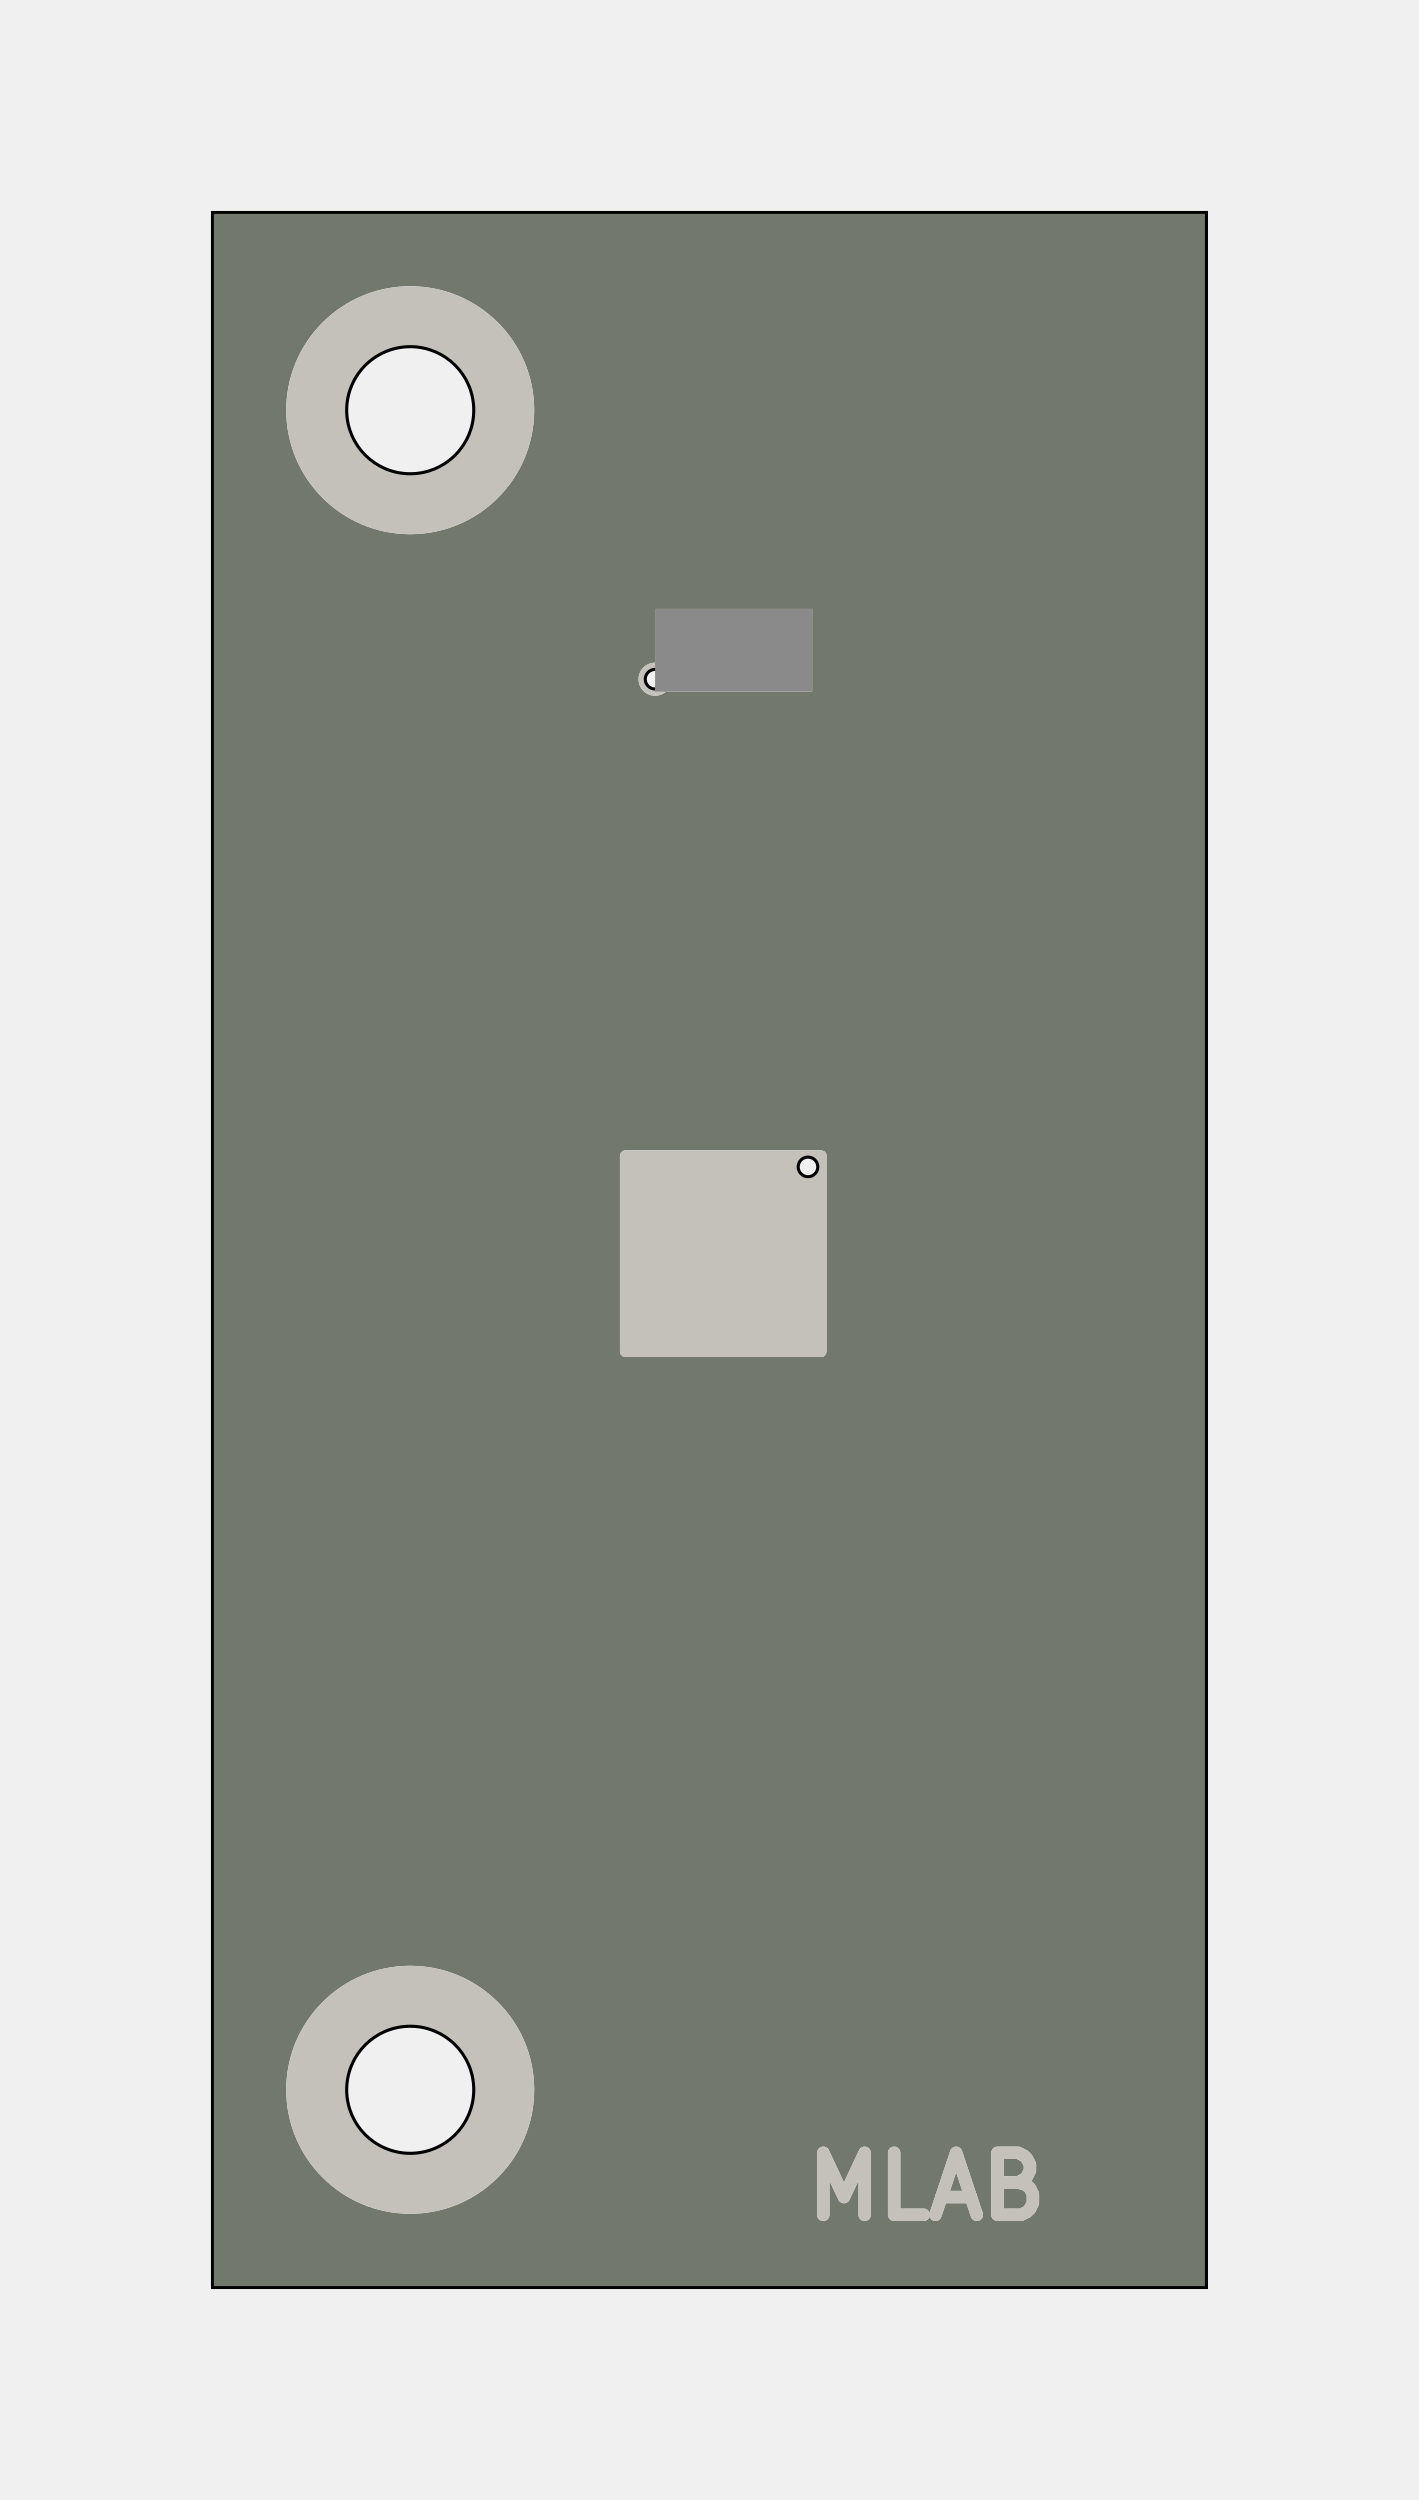
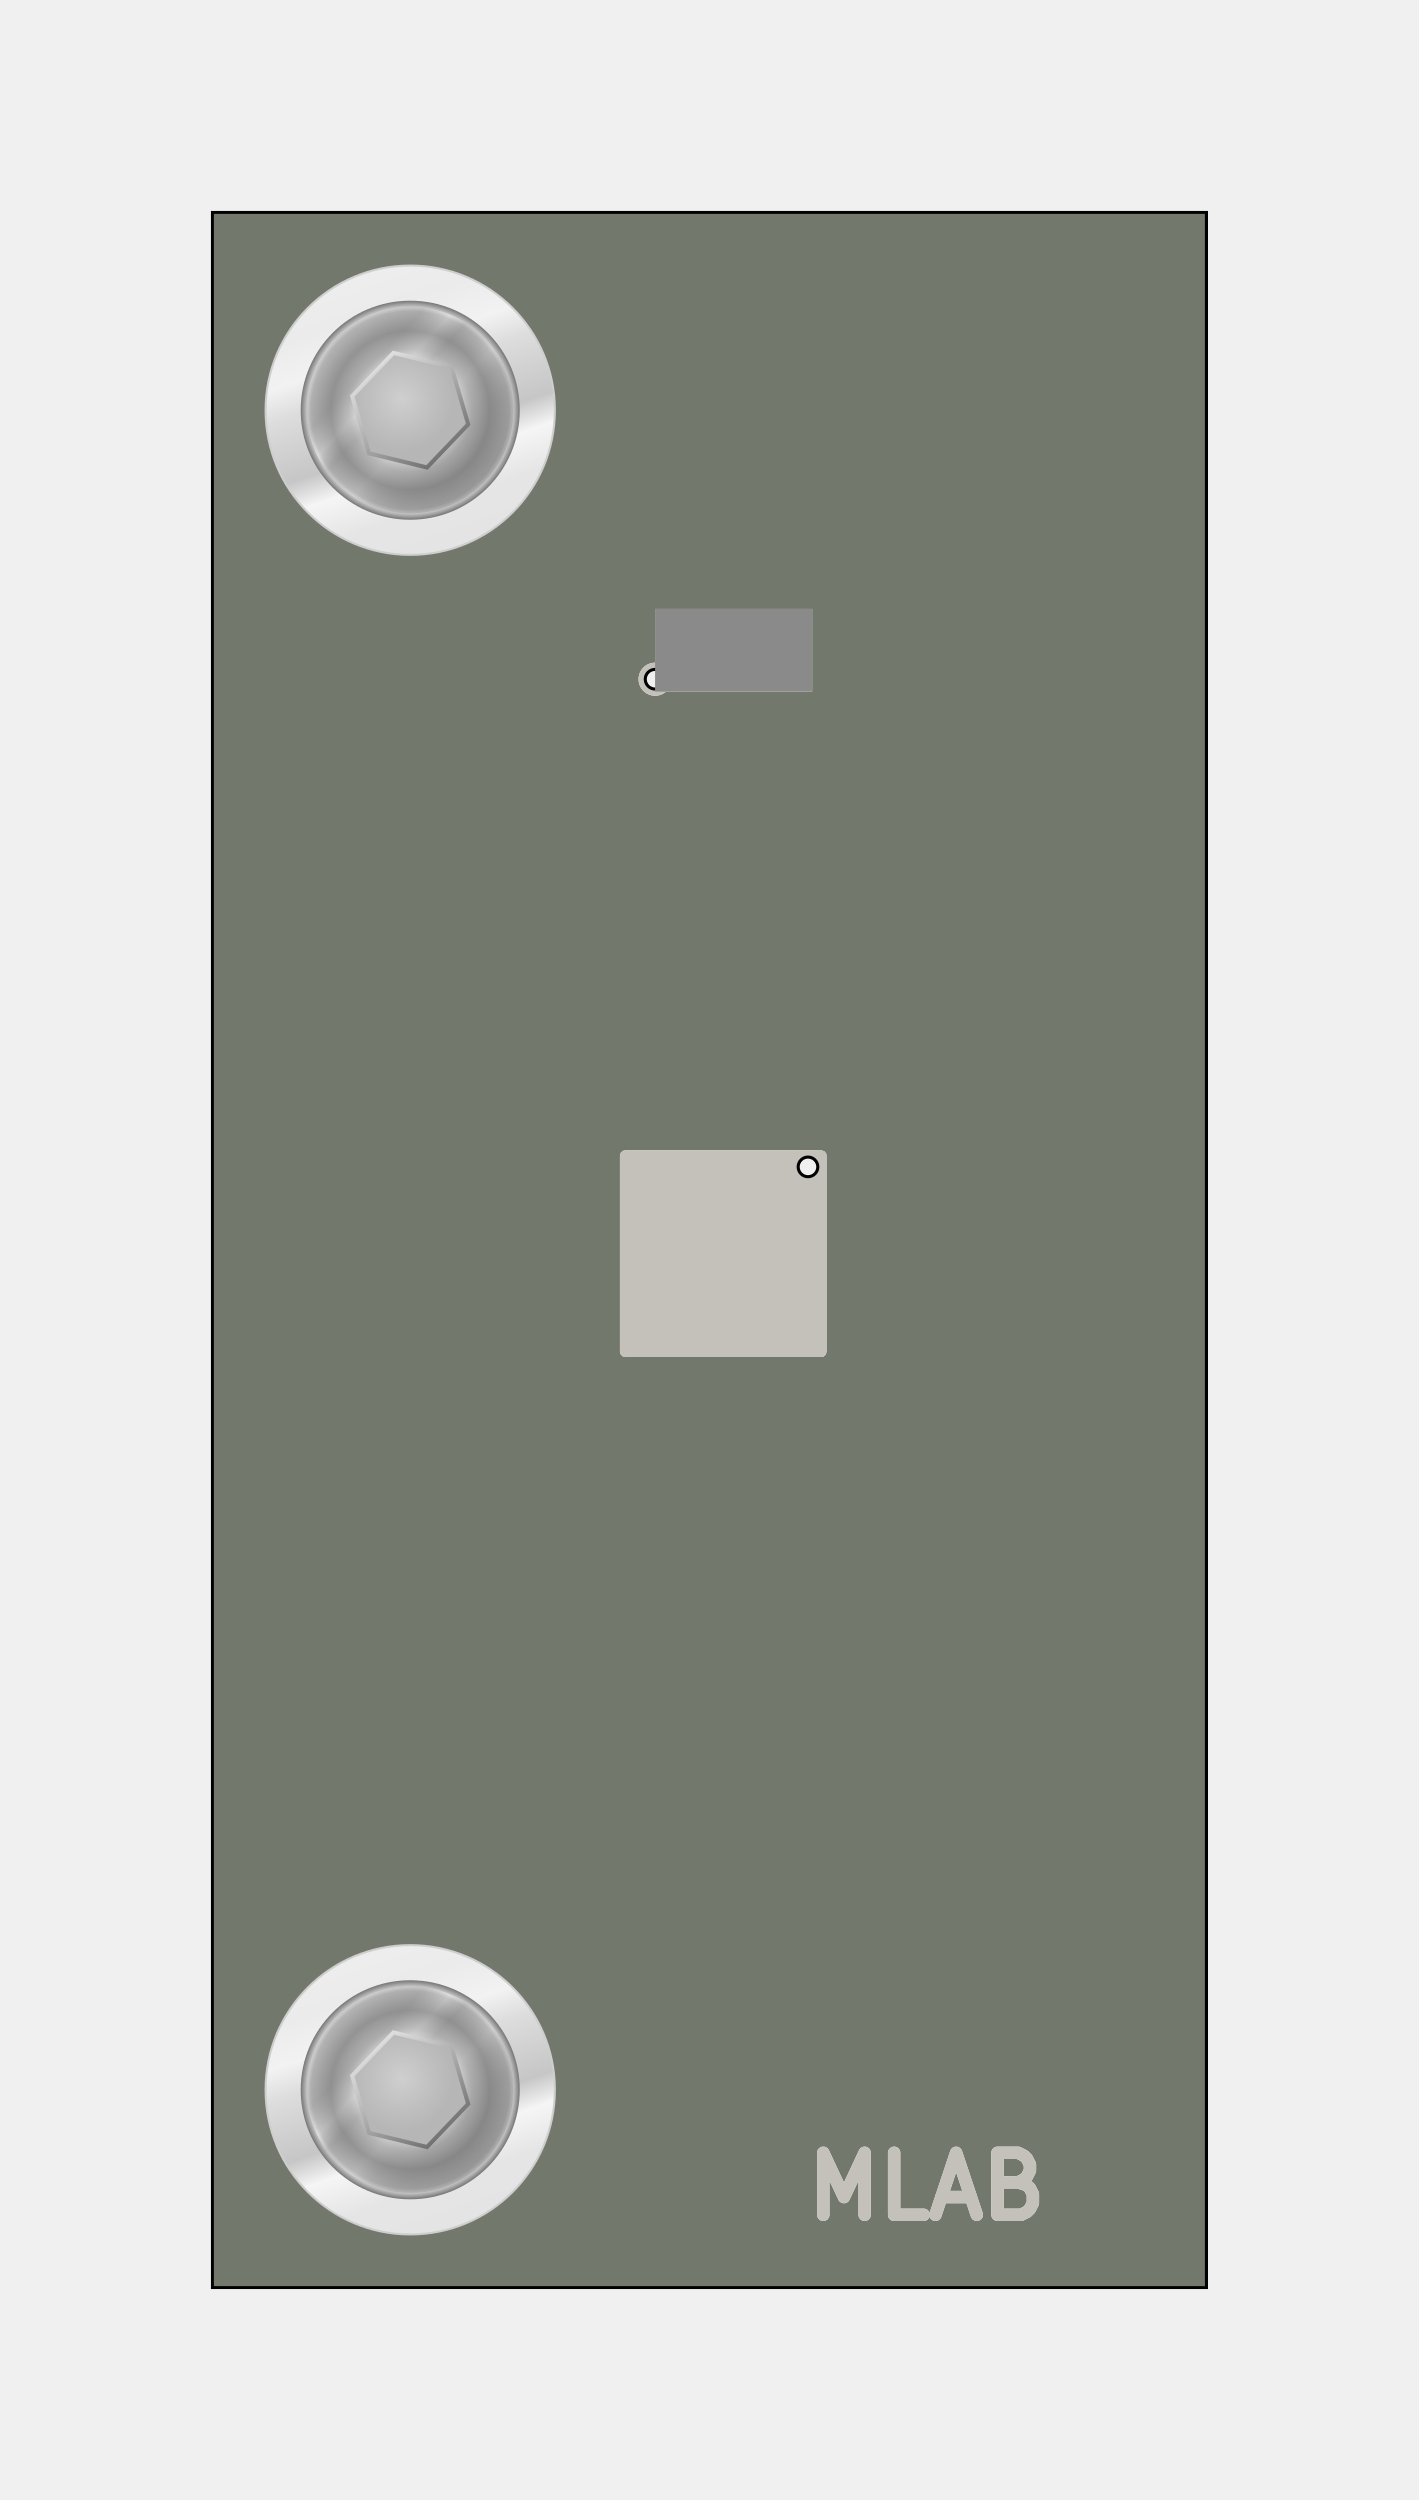
- <svg xmlns="http://www.w3.org/2000/svg" version="1.1" width="34.33mm" height="60.492mm" viewBox="1042491.79 604151.46 343300.0 604920.0">
+ <svg xmlns="http://www.w3.org/2000/svg" xmlns:xlink="http://www.w3.org/1999/xlink" version="1.1" width="34.33mm" height="60.492mm" viewBox="1042491.79 604151.46 343300.0 604920.0">
  <defs>
    <clipPath id="cut-off">
      <path d=" M 1334791.0 655151.0 L 1093491.0 655151.0 L 1093491.0 1158071.0 L 1334791.0 1158071.0 L 1334791.0 655151.0 " style="fill-rule: evenodd;" />
    </clipPath>
    <mask id="pads-mask">
      <g style="fill:#ffffff; fill-opacity:0.0;  stroke:#ffffff; stroke-width:0; stroke-opacity:1;  stroke-linecap:round; stroke-linejoin:round;">
        <g style="fill:#ffffff; fill-opacity:1.0;  stroke:#ffffff; stroke-width:0.01; stroke-opacity:1;  stroke-linecap:round; stroke-linejoin:round;">
          <circle cx="1141751.79" cy="703411.46" r="32000" />
        </g>
        <g style="fill:#ffffff; fill-opacity:1.0;  stroke:#ffffff; stroke-width:0.01; stroke-opacity:1;  stroke-linecap:round; stroke-linejoin:round;">
          <circle cx="1141751.79" cy="1109811.46" r="32000" />
        </g>
        <g style="fill:#ffffff; fill-opacity:1.0;  stroke:#ffffff; stroke-width:0.01; stroke-opacity:1;  stroke-linecap:round; stroke-linejoin:round;">
          <circle cx="1207500" cy="907500" r="4549.5" />
        </g>
        <g style="fill:#ffffff; fill-opacity:1.0;  stroke:#ffffff; stroke-width:0.01; stroke-opacity:1;  stroke-linecap:round; stroke-linejoin:round;">
          <path style="fill:#ffffff; fill-opacity:1.0;  stroke:#ffffff; stroke-width:0.01; stroke-opacity:1;  stroke-linecap:round; stroke-linejoin:round;fill-rule:evenodd;" d="M 1241000,771500 1240847.76,772265.37 1240414.21,772914.21 1239765.37,773347.76 1239000,773500 1201000,773500 1200234.63,773347.76 1199585.79,772914.21 1199152.24,772265.37 1199000,771500 1199000,751500 1199152.24,750734.63 1199585.79,750085.79 1200234.63,749652.24 1201000,749500 1239000,749500 1239765.37,749652.24 1240414.21,750085.79 1240847.76,750734.63 1241000,751500 Z" />
        </g>
        <g style="fill:#ffffff; fill-opacity:1.0;  stroke:#ffffff; stroke-width:0.01; stroke-opacity:1;  stroke-linecap:round; stroke-linejoin:round;">
          <g>
            <path style="fill:#ffffff; fill-opacity:1.0;  stroke:#ffffff; stroke-width:0.01; stroke-opacity:1;  stroke-linecap:round; stroke-linejoin:round;fill-rule:evenodd;" d="M 1334646.81,655296.44 1334791.79,655646.46 1334791.79,1157576.46 1334646.81,1157926.48 1334296.79,1158071.46 1093986.79,1158071.46 1093636.77,1157926.48 1093491.79,1157576.46 1093491.79,655646.46 1093636.77,655296.44 1093986.79,655151.46 1334296.79,655151.46 Z" />
          </g>
        </g>
      </g>
    </mask>
    <mask id="pads-mask-silkscreen">
      <rect x="1092491.79" y="654151.46" width="243300.0" height="504920.0" fill="white" />
      <g style="fill:#000000; fill-opacity:0.0;  stroke:#000000; stroke-width:0; stroke-opacity:1;  stroke-linecap:round; stroke-linejoin:round;">
        <g style="fill:#000000; fill-opacity:1.0;  stroke:#000000; stroke-width:0.01; stroke-opacity:1;  stroke-linecap:round; stroke-linejoin:round;">
          <circle cx="1141751.79" cy="703411.46" r="32000" />
        </g>
        <g style="fill:#000000; fill-opacity:1.0;  stroke:#000000; stroke-width:0.01; stroke-opacity:1;  stroke-linecap:round; stroke-linejoin:round;">
          <circle cx="1141751.79" cy="1109811.46" r="32000" />
        </g>
        <g style="fill:#000000; fill-opacity:1.0;  stroke:#000000; stroke-width:0.01; stroke-opacity:1;  stroke-linecap:round; stroke-linejoin:round;">
          <circle cx="1207500" cy="907500" r="4549.5" />
        </g>
        <g style="fill:#000000; fill-opacity:1.0;  stroke:#000000; stroke-width:0.01; stroke-opacity:1;  stroke-linecap:round; stroke-linejoin:round;">
          <path style="fill:#000000; fill-opacity:1.0;  stroke:#000000; stroke-width:0.01; stroke-opacity:1;  stroke-linecap:round; stroke-linejoin:round;fill-rule:evenodd;" d="M 1241000,771500 1240847.76,772265.37 1240414.21,772914.21 1239765.37,773347.76 1239000,773500 1201000,773500 1200234.63,773347.76 1199585.79,772914.21 1199152.24,772265.37 1199000,771500 1199000,751500 1199152.24,750734.63 1199585.79,750085.79 1200234.63,749652.24 1201000,749500 1239000,749500 1239765.37,749652.24 1240414.21,750085.79 1240847.76,750734.63 1241000,751500 Z" />
        </g>
        <g style="fill:#000000; fill-opacity:1.0;  stroke:#000000; stroke-width:0.01; stroke-opacity:1;  stroke-linecap:round; stroke-linejoin:round;">
          <g>
            <path style="fill:#000000; fill-opacity:1.0;  stroke:#000000; stroke-width:0.01; stroke-opacity:1;  stroke-linecap:round; stroke-linejoin:round;fill-rule:evenodd;" d="M 1334646.81,655296.44 1334791.79,655646.46 1334791.79,1157576.46 1334646.81,1157926.48 1334296.79,1158071.46 1093986.79,1158071.46 1093636.77,1157926.48 1093491.79,1157576.46 1093491.79,655646.46 1093636.77,655296.44 1093986.79,655151.46 1334296.79,655151.46 Z" />
          </g>
        </g>
      </g>
    </mask>
    <mask id="hole-mask">
      <g>
        <rect x="1092491.79" y="654151.46" fill="white" width="243300.0" height="504920.0" />
        <polyline stroke-linecap="round" stroke="black" stroke-width="30000.0" points="-0.0 0 0.0 0" transform="translate(1141751.79 703411.46) rotate(-0.0)" />
        <polyline stroke-linecap="round" stroke="black" stroke-width="30000.0" points="-0.0 0 0.0 0" transform="translate(1141751.79 1109811.46) rotate(-0.0)" />
        <polyline stroke-linecap="round" stroke="black" stroke-width="4000.0" points="-0.0 0 0.0 0" transform="translate(1238000.0 886500.0) rotate(0)" />
        <polyline stroke-linecap="round" stroke="black" stroke-width="4000.0" points="-0.0 0 0.0 0" transform="translate(1201000.0 768500.0) rotate(0)" />
      </g>
    </mask>
  </defs>
  <g transform="" id="boardContainer">
    <g id="substrate" clip-path="url(#cut-off)" mask="url(#hole-mask)">
      <g id="substrate-board" style="fill:#f1f4f3; stroke:#f1f4f3;">
        <path d=" M 1334791.0 655151.0 L 1093491.0 655151.0 L 1093491.0 1158071.0 L 1334791.0 1158071.0 L 1334791.0 655151.0 " style="fill-rule: evenodd;" />
        <g style="fill-opacity: 0.0;stroke-width: 2000;stroke-opacity: 1;stroke-linecap: round;stroke-linejoin: round">
          <path d="M1334791 1158071 L1334791 655151 " />
          <path d="M1093491 1158071 L1093491 655151 " />
          <path d="M1093491 1158071 L1334791 1158071 " />
          <path d="M1093491 655151 L1334791 655151 " />
        </g>
      </g>
      <g id="substrate-clad" style="fill:#72786c; stroke:#72786c;">
        <g style="fill-opacity: 0.0;stroke-width: 0;stroke-opacity: 1;stroke-linecap: round;stroke-linejoin: round">
          <g style="fill-opacity: 1.0;stroke-width: 0.01;stroke-opacity: 1;stroke-linecap: round;stroke-linejoin: round">
            <circle cx="1141751.79" cy="703411.46" r="32000" />
          </g>
          <g style="fill-opacity: 1.0;stroke-width: 0.01;stroke-opacity: 1;stroke-linecap: round;stroke-linejoin: round">
            <circle cx="1141751.79" cy="1109811.46" r="32000" />
          </g>
          <g style="fill-opacity: 1.0;stroke-width: 0.01;stroke-opacity: 1;stroke-linecap: round;stroke-linejoin: round">
            <circle cx="1207500" cy="907500" r="4549.5" />
          </g>
          <g style="fill-opacity: 1.0;stroke-width: 0.01;stroke-opacity: 1;stroke-linecap: round;stroke-linejoin: round">
            <path style="fill-opacity: 1.0;stroke-width: 0.01;stroke-opacity: 1;stroke-linecap: round;stroke-linejoin: round;fill-rule: evenodd" d="M 1241000,771500 1240847.76,772265.37 1240414.21,772914.21 1239765.37,773347.76 1239000,773500 1201000,773500 1200234.63,773347.76 1199585.79,772914.21 1199152.24,772265.37 1199000,771500 1199000,751500 1199152.24,750734.63 1199585.79,750085.79 1200234.63,749652.24 1201000,749500 1239000,749500 1239765.37,749652.24 1240414.21,750085.79 1240847.76,750734.63 1241000,751500 Z" />
          </g>
          <g style="fill-opacity: 1.0;stroke-width: 0.01;stroke-opacity: 1;stroke-linecap: round;stroke-linejoin: round">
            <g>
              <path style="fill-opacity: 1.0;stroke-width: 0.01;stroke-opacity: 1;stroke-linecap: round;stroke-linejoin: round;fill-rule: evenodd" d="M 1334646.81,655296.44 1334791.79,655646.46 1334791.79,1157576.46 1334646.81,1157926.48 1334296.79,1158071.46 1093986.79,1158071.46 1093636.77,1157926.48 1093491.79,1157576.46 1093491.79,655646.46 1093636.77,655296.44 1093986.79,655151.46 1334296.79,655151.46 Z" />
            </g>
          </g>
        </g>
      </g>
      <g id="substrate-copper" style="fill:#f8f8f7; stroke:#f8f8f7;">
        <g style="fill-opacity: 0.0;stroke-width: 3000;stroke-opacity: 1;stroke-linecap: round;stroke-linejoin: round">
          <text x="1266703.47" y="1140777.45" textLength="59092.86" font-size="20000" lengthAdjust="spacingAndGlyphs" text-anchor="middle" opacity="0">MLAB</text>
          <g class="stroked-text">
            <path d="M1241703 1140063 L1241703 1125063 L1246703 1135777 L1251703 1125063 L1251703 1140063 " />
            <path d="M1265989 1140063 L1258846 1140063 L1258846 1125063 " />
            <path d="M1270274 1135777 L1277417 1135777 " />
            <path d="M1268846 1140063 L1273846 1125063 L1278846 1140063 " />
            <path d="M1288846 1132206 L1290989 1132920 L1291703 1133634 L1292417 1135063 L1292417 1137206 L1291703 1138634 L1290989 1139348 L1289560 1140063 L1283846 1140063 L1283846 1125063 L1288846 1125063 L1290274 1125777 L1290989 1126491 L1291703 1127920 L1291703 1129348 L1290989 1130777 L1290274 1131491 L1288846 1132206 L1283846 1132206 " />
          </g>
          <g style="fill-opacity: 1.0;stroke-width: 0.01;stroke-opacity: 1;stroke-linecap: round;stroke-linejoin: round">
            <circle cx="1141751.79" cy="703411.46" r="30000" />
          </g>
          <g style="fill-opacity: 1.0;stroke-width: 0.01;stroke-opacity: 1;stroke-linecap: round;stroke-linejoin: round">
            <circle cx="1141751.79" cy="1109811.46" r="30000" />
          </g>
          <g style="fill-opacity: 1.0;stroke-width: 0.01;stroke-opacity: 1;stroke-linecap: round;stroke-linejoin: round">
            <circle cx="1207500" cy="907500" r="2549.5" />
          </g>
          <g style="fill-opacity: 1.0;stroke-width: 0.01;stroke-opacity: 1;stroke-linecap: round;stroke-linejoin: round">
            <path style="fill-opacity: 1.0;stroke-width: 0.01;stroke-opacity: 1;stroke-linecap: round;stroke-linejoin: round;fill-rule: evenodd" d="M 1239000,751500 1239000,771500 1201000,771500 1201000,751500 Z" />
          </g>
          <g style="fill-opacity: 1.0;stroke-width: 0.01;stroke-opacity: 1;stroke-linecap: round;stroke-linejoin: round">
            <circle cx="1238000" cy="886500" r="4000" />
          </g>
          <g style="fill-opacity: 1.0;stroke-width: 0.01;stroke-opacity: 1;stroke-linecap: round;stroke-linejoin: round">
            <circle cx="1201000" cy="768500" r="4000" />
          </g>
          <g style="fill-opacity: 0.0;stroke-width: 4000;stroke-opacity: 1;stroke-linecap: round;stroke-linejoin: round">
            <path d="M1209500 765500 L1205500 769500 " />
            <path d="M1201000 768500 L1213000 768500 " />
          </g>
          <g style="fill-opacity: 0.0;stroke-width: 4000;stroke-opacity: 1;stroke-linecap: round;stroke-linejoin: round">
            <g style="fill-opacity: 1.0;stroke-width: 0.01;stroke-opacity: 1;stroke-linecap: round;stroke-linejoin: round">
              <path style="fill-opacity: 1.0;stroke-width: 0.01;stroke-opacity: 1;stroke-linecap: round;stroke-linejoin: round;fill-rule: evenodd" d="M 1241921.21,882700.02 1242386.14,883236.58 1242500,883760 1242500,931240 1242299.98,931921.21 1241763.42,932386.14 1241240,932500 1193760,932500 1193078.79,932299.98 1192613.86,931763.42 1192500,931240 1192500,883760 1192700.02,883078.79 1193236.58,882613.86 1193760,882500 1241240,882500 Z" />
            </g>
          </g>
        </g>
      </g>
      <g id="substrate-pads" style="fill:#c4c1ba; stroke:#c4c1ba;" mask="url(#pads-mask)">
        <g style="fill-opacity: 0.0;stroke-width: 3000;stroke-opacity: 1;stroke-linecap: round;stroke-linejoin: round">
          <text x="1266703.47" y="1140777.45" textLength="61042.86" font-size="20000" lengthAdjust="spacingAndGlyphs" text-anchor="middle" opacity="0">MLAB</text>
          <g class="stroked-text">
            <path d="M1241703 1140063 L1241703 1125063 L1246703 1135777 L1251703 1125063 L1251703 1140063 " />
            <path d="M1265989 1140063 L1258846 1140063 L1258846 1125063 " />
            <path d="M1270274 1135777 L1277417 1135777 " />
            <path d="M1268846 1140063 L1273846 1125063 L1278846 1140063 " />
            <path d="M1288846 1132206 L1290989 1132920 L1291703 1133634 L1292417 1135063 L1292417 1137206 L1291703 1138634 L1290989 1139348 L1289560 1140063 L1283846 1140063 L1283846 1125063 L1288846 1125063 L1290274 1125777 L1290989 1126491 L1291703 1127920 L1291703 1129348 L1290989 1130777 L1290274 1131491 L1288846 1132206 L1283846 1132206 " />
          </g>
          <g style="fill-opacity: 1.0;stroke-width: 0.01;stroke-opacity: 1;stroke-linecap: round;stroke-linejoin: round">
            <circle cx="1141751.79" cy="703411.46" r="30000" />
          </g>
          <g style="fill-opacity: 1.0;stroke-width: 0.01;stroke-opacity: 1;stroke-linecap: round;stroke-linejoin: round">
            <circle cx="1141751.79" cy="1109811.46" r="30000" />
          </g>
          <g style="fill-opacity: 1.0;stroke-width: 0.01;stroke-opacity: 1;stroke-linecap: round;stroke-linejoin: round">
            <circle cx="1207500" cy="907500" r="2549.5" />
          </g>
          <g style="fill-opacity: 1.0;stroke-width: 0.01;stroke-opacity: 1;stroke-linecap: round;stroke-linejoin: round">
            <path style="fill-opacity: 1.0;stroke-width: 0.01;stroke-opacity: 1;stroke-linecap: round;stroke-linejoin: round;fill-rule: evenodd" d="M 1239000,751500 1239000,771500 1201000,771500 1201000,751500 Z" />
          </g>
          <g style="fill-opacity: 1.0;stroke-width: 0.01;stroke-opacity: 1;stroke-linecap: round;stroke-linejoin: round">
            <circle cx="1238000" cy="886500" r="4000" />
          </g>
          <g style="fill-opacity: 1.0;stroke-width: 0.01;stroke-opacity: 1;stroke-linecap: round;stroke-linejoin: round">
            <circle cx="1201000" cy="768500" r="4000" />
          </g>
          <g style="fill-opacity: 0.0;stroke-width: 4000;stroke-opacity: 1;stroke-linecap: round;stroke-linejoin: round">
            <path d="M1209500 765500 L1205500 769500 " />
            <path d="M1201000 768500 L1213000 768500 " />
          </g>
          <g style="fill-opacity: 0.0;stroke-width: 4000;stroke-opacity: 1;stroke-linecap: round;stroke-linejoin: round">
            <g style="fill-opacity: 1.0;stroke-width: 0.01;stroke-opacity: 1;stroke-linecap: round;stroke-linejoin: round">
              <path style="fill-opacity: 1.0;stroke-width: 0.01;stroke-opacity: 1;stroke-linecap: round;stroke-linejoin: round;fill-rule: evenodd" d="M 1241921.21,882700.02 1242386.14,883236.58 1242500,883760 1242500,931240 1242299.98,931921.21 1241763.42,932386.14 1241240,932500 1193760,932500 1193078.79,932299.98 1192613.86,931763.42 1192500,931240 1192500,883760 1192700.02,883078.79 1193236.58,882613.86 1193760,882500 1241240,882500 Z" />
            </g>
          </g>
        </g>
      </g>
      <g id="substrate-silk" style="fill:#0b1013; stroke:#0b1013;" mask="url(#pads-mask-silkscreen)">
        <g style="fill-opacity: 0.0;stroke-width: 3000;stroke-opacity: 1;stroke-linecap: round;stroke-linejoin: round">
          <g transform="rotate(-90 1320800 990600)">
            <text x="1320800" y="999100" textLength="192519.05" font-size="22666.66" lengthAdjust="spacingAndGlyphs" text-anchor="middle" opacity="0">PINHOLDER01A</text>
          </g>
          <g class="stroked-text">
            <path d="M1328490 1080861 L1311490 1080861 L1311490 1074385 L1312300 1072766 L1313109 1071957 L1314728 1071147 L1317157 1071147 L1318776 1071957 L1319585 1072766 L1320395 1074385 L1320395 1080861 " />
            <path d="M1328490 1063861 L1311490 1063861 " />
            <path d="M1328490 1055766 L1311490 1055766 L1328490 1046052 L1311490 1046052 " />
            <path d="M1328490 1037957 L1311490 1037957 " />
            <path d="M1319585 1037957 L1319585 1028242 " />
            <path d="M1328490 1028242 L1311490 1028242 " />
            <path d="M1311490 1016909 L1311490 1013671 L1312300 1012052 L1313919 1010433 L1317157 1009623 L1322823 1009623 L1326061 1010433 L1327680 1012052 L1328490 1013671 L1328490 1016909 L1327680 1018528 L1326061 1020147 L1322823 1020957 L1317157 1020957 L1313919 1020147 L1312300 1018528 L1311490 1016909 " />
            <path d="M1328490 994242 L1328490 1002338 L1311490 1002338 " />
            <path d="M1328490 988576 L1311490 988576 L1311490 984528 L1312300 982100 L1313919 980480 L1315538 979671 L1318776 978861 L1321204 978861 L1324442 979671 L1326061 980480 L1327680 982100 L1328490 984528 L1328490 988576 " />
            <path d="M1319585 971576 L1319585 965909 " />
            <path d="M1328490 963480 L1328490 971576 L1311490 971576 L1311490 963480 " />
            <path d="M1328490 946480 L1320395 952147 " />
            <path d="M1328490 956195 L1311490 956195 L1311490 949719 L1312300 948100 L1313109 947290 L1314728 946480 L1317157 946480 L1318776 947290 L1319585 948100 L1320395 949719 L1320395 956195 " />
            <path d="M1311490 935957 L1311490 934338 L1312300 932719 L1313109 931909 L1314728 931100 L1317966 930290 L1322014 930290 L1325252 931100 L1326871 931909 L1327680 932719 L1328490 934338 L1328490 935957 L1327680 937576 L1326871 938385 L1325252 939195 L1322014 940004 L1317966 940004 L1314728 939195 L1313109 938385 L1312300 937576 L1311490 935957 " />
            <path d="M1328490 914100 L1328490 923814 " />
            <path d="M1328490 918957 L1311490 918957 L1313919 920576 L1315538 922195 L1316347 923814 " />
            <path d="M1323633 907623 L1323633 899528 " />
            <path d="M1328490 909242 L1311490 903576 L1328490 897909 " />
          </g>
        </g>
        <g style="fill-opacity: 0.0;stroke-width: 1500;stroke-opacity: 1;stroke-linecap: round;stroke-linejoin: round">
          <text x="1220500" y="745500" textLength="12471.43" font-size="13333.33" lengthAdjust="spacingAndGlyphs" text-anchor="middle" opacity="0">A</text>
          <g class="stroked-text">
            <path d="M1218119 742166 L1222880 742166 " />
            <path d="M1217166 745023 L1220500 735023 L1223833 745023 " />
          </g>
          <path d="M1241000 773500 L1199000 773500 " />
          <path d="M1241000 749500 L1241000 773500 " />
          <path d="M1199000 773500 L1199000 749500 " />
          <path d="M1199000 749500 L1241000 749500 " />
        </g>
      </g>
      <g id="substrate-outline" style="fill:#000000; stroke:#000000; stroke-width: 1500.0">
        <g style="fill-opacity: 0.0;stroke-opacity: 1;stroke-linecap: round;stroke-linejoin: round">
          <path d="M1334791 1158071 L1334791 655151 " />
          <path d="M1093491 1158071 L1093491 655151 " />
          <path d="M1093491 1158071 L1334791 1158071 " />
          <path d="M1093491 655151 L1334791 655151 " />
        </g>
        <path d="M -15000.0 0.0 A 15000.0 15000.0 0 1 1 15000.0 0.0 L 15000.0 -0.0 A 15000.0 15000.0 0 1 1 -15000.0 -0.0 Z" transform="translate(1141751.79 703411.46) rotate(-0.0)" />
        <path d="M -15000.0 0.0 A 15000.0 15000.0 0 1 1 15000.0 0.0 L 15000.0 -0.0 A 15000.0 15000.0 0 1 1 -15000.0 -0.0 Z" transform="translate(1141751.79 1109811.46) rotate(-0.0)" />
        <path d="M -2000.0 0.0 A 2000.0 2000.0 0 1 1 2000.0 0.0 L 2000.0 -0.0 A 2000.0 2000.0 0 1 1 -2000.0 -0.0 Z" transform="translate(1238000.0 886500.0) rotate(0)" />
        <path d="M -2000.0 0.0 A 2000.0 2000.0 0 1 1 2000.0 0.0 L 2000.0 -0.0 A 2000.0 2000.0 0 1 1 -2000.0 -0.0 Z" transform="translate(1201000.0 768500.0) rotate(0)" />
      </g>
    </g>
    <g id="substrate-paste" style="fill:#8a8a8a; stroke:#8a8a8a;">
      <g style="fill-opacity: 0.0;stroke-width: 0;stroke-opacity: 1;stroke-linecap: round;stroke-linejoin: round">
        <g style="fill-opacity: 1.0;stroke-width: 0.01;stroke-opacity: 1;stroke-linecap: round;stroke-linejoin: round">
          <path style="fill-opacity: 1.0;stroke-width: 0.01;stroke-opacity: 1;stroke-linecap: round;stroke-linejoin: round;fill-rule: evenodd" d="M 1239000,751500 1239000,771500 1201000,771500 1201000,751500 Z" />
        </g>
      </g>
    </g>
  </g>
+   <g transform="" id="componentContainer">
+     <g transform="translate(1141751.79 703411.46) scale(10000.0, 10000.0) rotate(-0.0) translate(-0.75 -0.75)">
+       <g id="pref_12_Mlab_Mechanical__MountingHole_3mm_HOLE">
+         <defs id="pref_13defs13">
+           <linearGradient id="pref_13linearGradient13300">
+             <stop style="stop-color:#e5e5e5;stop-opacity:1;" offset="0" id="pref_13stop13298" />
+           </linearGradient>
+           <linearGradient id="pref_13linearGradient10336">
+             <stop style="stop-color:#cfcfcf;stop-opacity:1" offset="0" id="pref_13stop10332" />
+             <stop style="stop-color:#cdcdcd;stop-opacity:0" offset="1" id="pref_13stop10334" />
+           </linearGradient>
+           <linearGradient id="pref_13linearGradient9067">
+             <stop style="stop-color:#d3d3d3;stop-opacity:1;" offset="0" id="pref_13stop9051" />
+             <stop style="stop-color:#c8c8c8;stop-opacity:1;" offset="0.166" id="pref_13stop9053" />
+             <stop style="stop-color:#d8d8d8;stop-opacity:0.52" offset="0.292" id="pref_13stop9055" />
+             <stop style="stop-color:#c6c6c6;stop-opacity:0.517" offset="0.381" id="pref_13stop9057" />
+             <stop style="stop-color:#bbbbbb;stop-opacity:0.459" offset="0.515" id="pref_13stop9059" />
+             <stop style="stop-color:#8e8e8e;stop-opacity:0.475" offset="0.597" id="pref_13stop9061" />
+             <stop style="stop-color:#656565;stop-opacity:0.565" offset="0.768" id="pref_13stop9063" />
+             <stop style="stop-color:#606060;stop-opacity:0.282;" offset="0.959" id="pref_13stop9743" />
+             <stop style="stop-color:#b5b5b5;stop-opacity:0.216" offset="1" id="pref_13stop9065" />
+           </linearGradient>
+           <linearGradient id="pref_13linearGradient3692">
+             <stop style="stop-color:#e4e4e4;stop-opacity:1" offset="0" id="pref_13stop6926" />
+             <stop style="stop-color:#e5e5e5;stop-opacity:1" offset="0.166" id="pref_13stop6928" />
+             <stop style="stop-color:#f5f5f5;stop-opacity:1" offset="0.292" id="pref_13stop6930" />
+             <stop style="stop-color:#c6c6c6;stop-opacity:1;" offset="0.381" id="pref_13stop6932" />
+             <stop style="stop-color:#dddddd;stop-opacity:1" offset="0.576" id="pref_13stop6934" />
+             <stop style="stop-color:#f2f2f2;stop-opacity:1" offset="0.668" id="pref_13stop6936" />
+             <stop style="stop-color:#ebebeb;stop-opacity:1" offset="0.793" id="pref_13stop6938" />
+             <stop style="stop-color:#efefef;stop-opacity:1" offset="1" id="pref_13stop6940" />
+           </linearGradient>
+           <linearGradient id="pref_13linearGradient5758">
+             <stop style="stop-color:#f6f6f6;stop-opacity:0.89" offset="0" id="pref_13stop5754" />
+             <stop style="stop-color:#646464;stop-opacity:0.992" offset="1" id="pref_13stop5756" />
+           </linearGradient>
+           <linearGradient id="pref_13linearGradient3692-7">
+             <stop style="stop-color:#d3d3d3;stop-opacity:1;" offset="0" id="pref_13stop3688" />
+             <stop style="stop-color:#c8c8c8;stop-opacity:1;" offset="0.166" id="pref_13stop4378" />
+             <stop style="stop-color:#ededed;stop-opacity:1" offset="0.292" id="pref_13stop4444" />
+             <stop style="stop-color:#c6c6c6;stop-opacity:1;" offset="0.381" id="pref_13stop4376" />
+             <stop style="stop-color:#dbdbdb;stop-opacity:1" offset="0.576" id="pref_13stop4308" />
+             <stop style="stop-color:#c8c8c8;stop-opacity:1" offset="0.668" id="pref_13stop4242" />
+             <stop style="stop-color:#b8b8b8;stop-opacity:1;" offset="0.793" id="pref_13stop4310" />
+             <stop style="stop-color:#aeaeae;stop-opacity:1" offset="1" id="pref_13stop3690" />
+           </linearGradient>
+           <linearGradient id="pref_13linearGradient3156">
+             <stop style="stop-color:#d3d3d3;stop-opacity:1;" offset="0" id="pref_13stop3152" />
+             <stop style="stop-color:#d3d3d3;stop-opacity:0.89;" offset="0.93" id="pref_13stop3290" />
+             <stop style="stop-color:#757575;stop-opacity:1" offset="1" id="pref_13stop3154" />
+           </linearGradient>
+           <radialGradient xlink:href="#pref_13linearGradient3156" id="pref_13radialGradient3160" cx="0.75" cy="0.75" fx="0.75" fy="0.75" r="2.75" gradientUnits="userSpaceOnUse" gradientTransform="matrix(0.9636364,0,0,0.9636364,0.02727275,0.02727275)" />
+           <linearGradient xlink:href="#pref_13linearGradient3692-7" id="pref_13linearGradient3694" x1="-0.692" y1="-1.181" x2="2.874" y2="2.19" gradientUnits="userSpaceOnUse" gradientTransform="matrix(0.9259259,0,0,0.9259259,0.05555555,0.05555555)" />
+           <linearGradient xlink:href="#pref_13linearGradient5758" id="pref_13linearGradient5760" x1="-15.457" y1="-15.474" x2="-4.641" y2="-6.76" gradientUnits="userSpaceOnUse" />
+           <linearGradient xlink:href="#pref_13linearGradient3692" id="pref_13linearGradient6924" gradientUnits="userSpaceOnUse" x1="1.499" y1="4.392" x2="-1.081" y2="-3.008" />
+           <radialGradient xlink:href="#pref_13linearGradient9067" id="pref_13radialGradient8763" cx="0.75" cy="0.75" fx="0.75" fy="0.75" r="2.5" gradientUnits="userSpaceOnUse" />
+           <radialGradient xlink:href="#pref_13linearGradient10336" id="pref_13radialGradient10338" cx="-9.307" cy="-12.248" fx="-9.307" fy="-12.248" r="5.749" gradientTransform="matrix(0.2561806,-0.8391869,0.8282903,0.2528542,1.571898,-16.37084)" gradientUnits="userSpaceOnUse" />
+         </defs>
+         <circle style="opacity:1;fill:url(#pref_13linearGradient6924);fill-opacity:1;stroke:#cecece;stroke-width:0.05;stroke-miterlimit:4;stroke-dasharray:none;stroke-opacity:1" id="pref_13path6642" cx="0.75" cy="0.75" r="3.5" />
+         <circle style="fill:url(#pref_13radialGradient3160);fill-opacity:1;stroke-width:0.036" id="pref_13path1030-6" cx="0.75" cy="0.75" r="2.65" />
+         <circle style="opacity:1;fill:url(#pref_13linearGradient3694);fill-opacity:1;stroke-width:0.034" id="pref_13path1030" cx="0.75" cy="0.75" r="2.5" />
+         <circle style="fill:url(#pref_13radialGradient8763);fill-opacity:1;stroke-width:0.034;stroke-miterlimit:4;stroke-dasharray:none" id="pref_13path1030-7" cx="0.75" cy="0.75" r="2.5" />
+         <path style="opacity:1;fill:#b6b6b6;fill-opacity:1;stroke:url(#pref_13linearGradient5760);stroke-width:0.398;stroke-miterlimit:4;stroke-dasharray:none;stroke-opacity:1" id="pref_13path1288-3" transform="matrix(0.243925,0.05945068,-0.05945068,0.243925,2.52382,3.970533)" d="m -7.027,-5.811 -5.749,-2e-7 -2.875,-4.979 2.875,-4.979 5.749,1e-6 2.875,4.979 z" />
+         <path style="opacity:1;fill:url(#pref_13radialGradient10338);fill-opacity:1;stroke:none;stroke-width:0.398;stroke-miterlimit:4;stroke-dasharray:none;stroke-opacity:1" id="pref_13path1288-3-6" transform="matrix(0.2448728,0.0596817,-0.0596817,0.2448728,2.530713,3.983048)" d="m -7.027,-5.811 -5.749,-2e-7 -2.875,-4.979 2.875,-4.979 5.749,1e-6 2.875,4.979 z" />
+       </g>
+     </g>
+     <g transform="translate(1141751.79 1109811.46) scale(10000.0, 10000.0) rotate(-0.0) translate(-0.75 -0.75)">
+       <use xlink:href="#pref_12_Mlab_Mechanical__MountingHole_3mm_HOLE" />
+     </g>
+   </g>
</svg>
